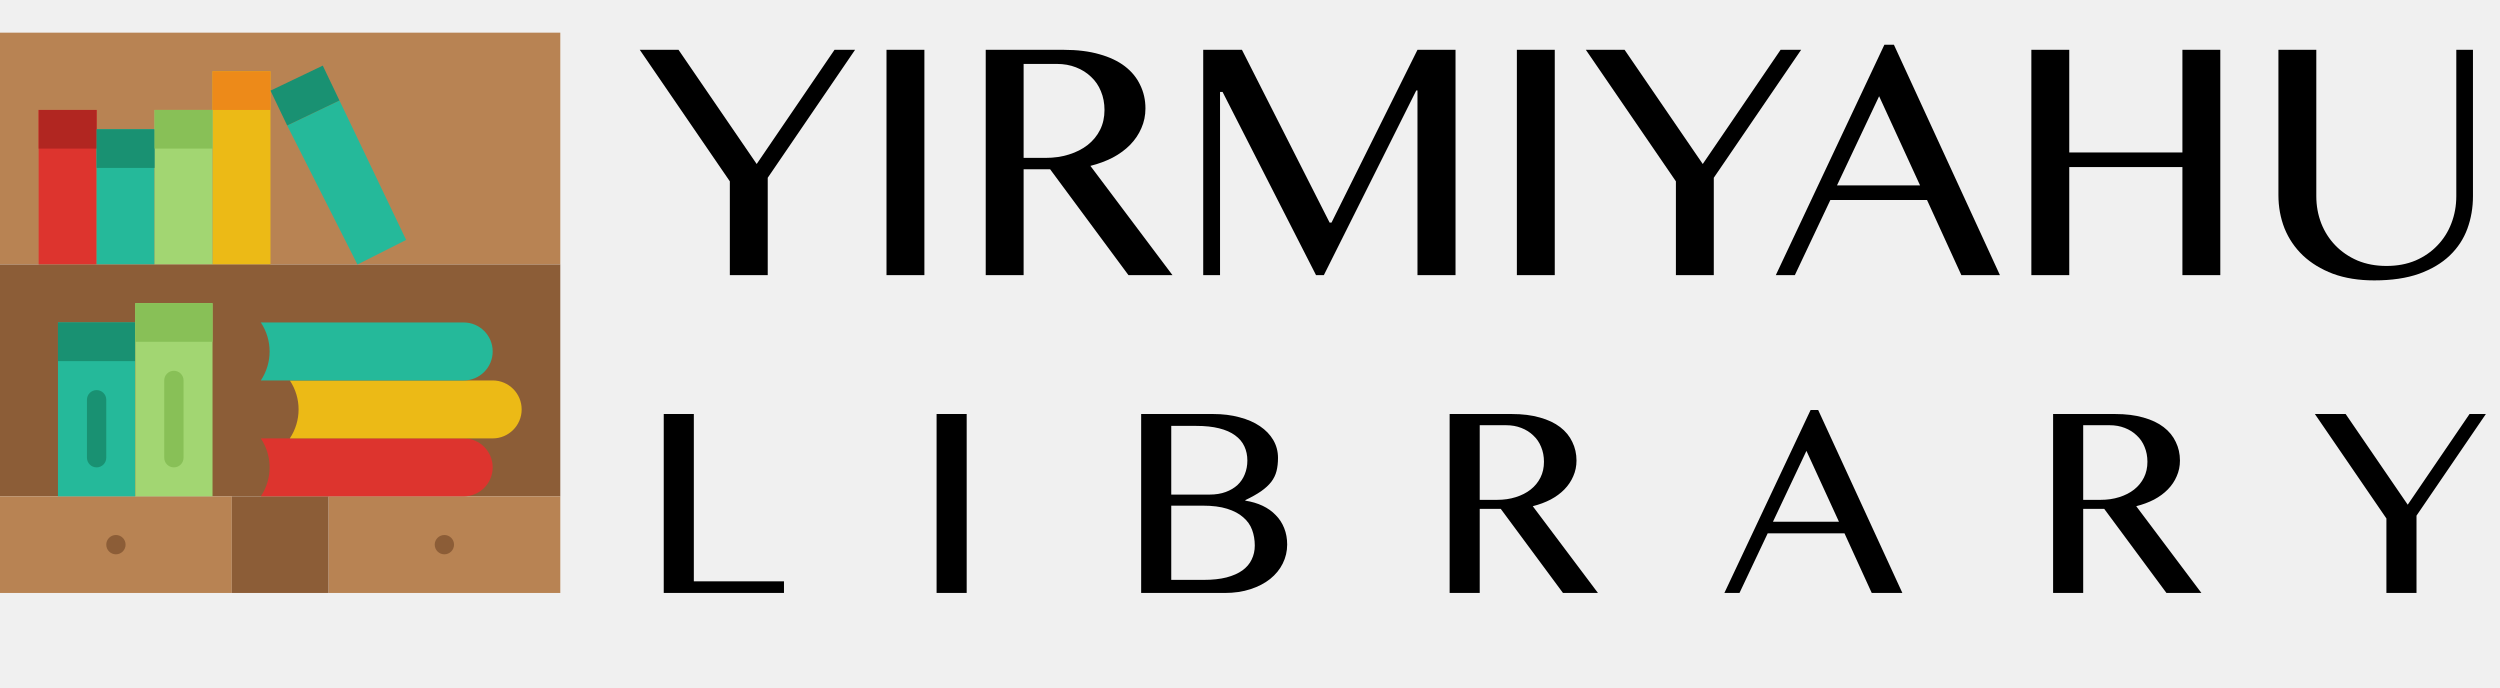
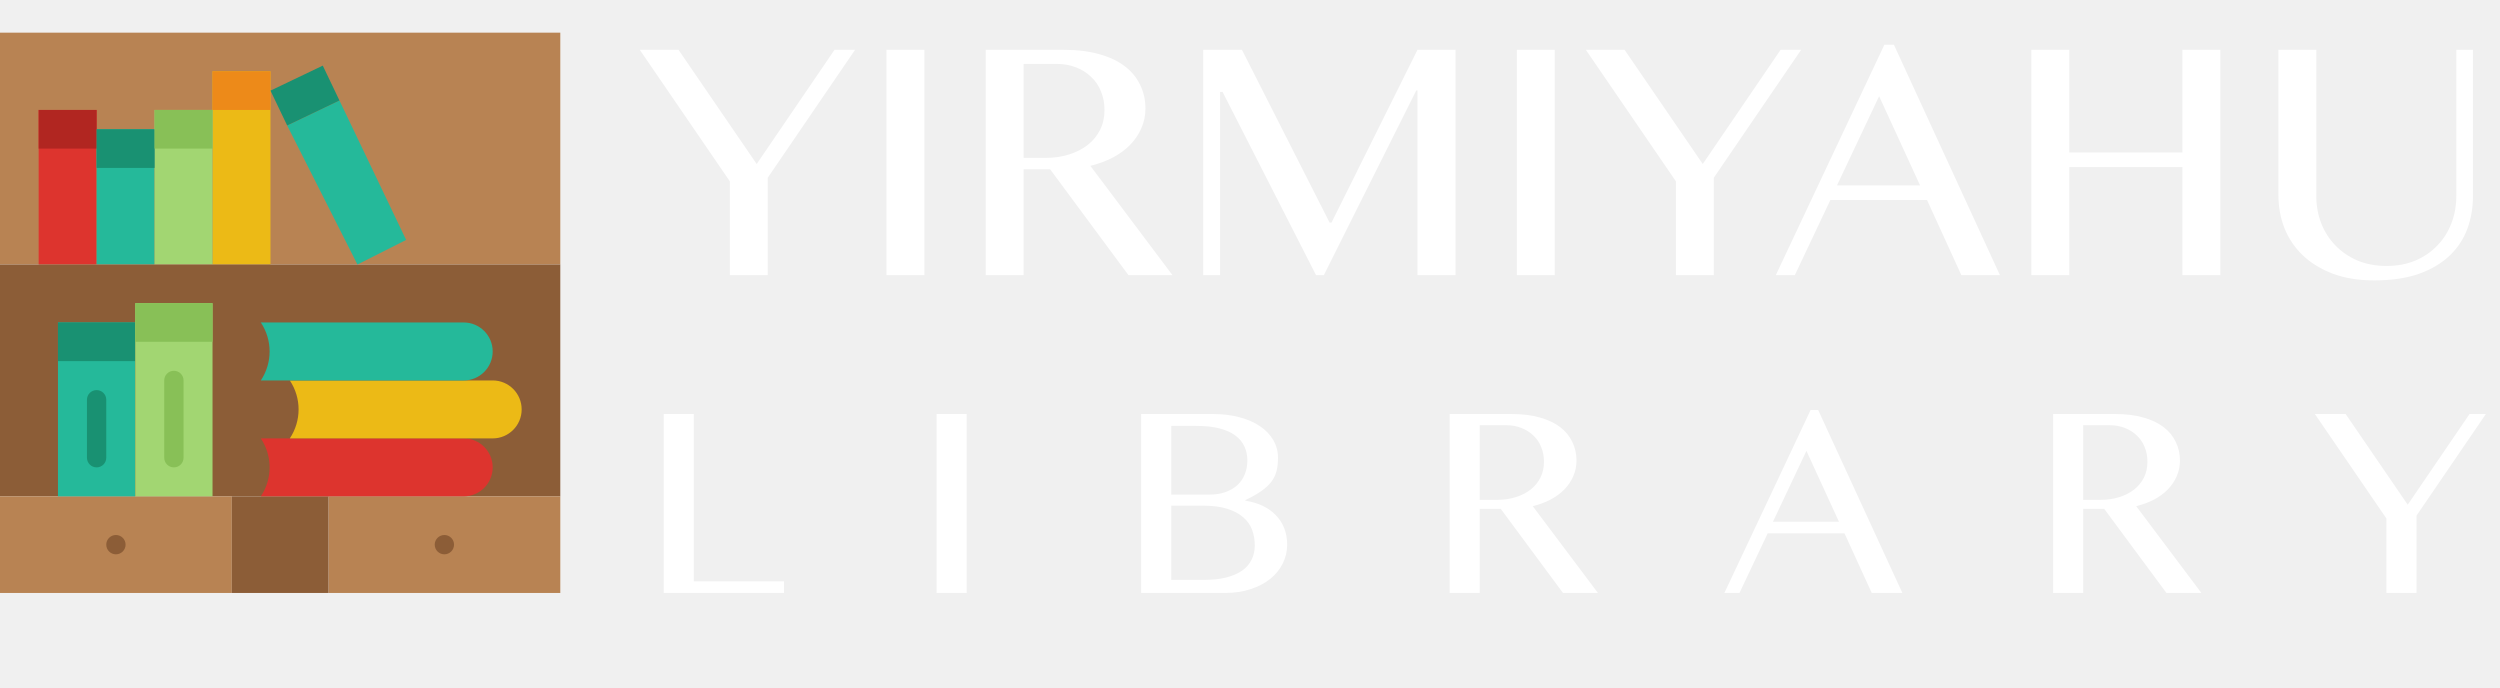
<svg xmlns="http://www.w3.org/2000/svg" width="1990" height="547" viewBox="0 0 1990 547" fill="none">
  <path d="M0 210.552H446V26H0V210.552Z" fill="#B88353" />
  <path d="M30.758 210.551H76.897V87.517H30.758V210.551Z" fill="#DD342E" />
  <path d="M169.172 210.552H215.311V56.758H169.172V210.552Z" fill="#ECBA16" />
  <path d="M76.897 210.552H123.035V102.897H76.897V210.552Z" fill="#25B99A" />
  <path d="M123.034 210.551H169.172V87.517H123.034V210.551Z" fill="#A2D672" />
  <path d="M0 395.103H446V210.552H0V395.103Z" fill="#8C5D37" />
  <path d="M0 472H184.552V395.103H0V472Z" fill="#B88353" />
  <path d="M261.448 472H446V395.103H261.448V472Z" fill="#B88353" />
  <path d="M99.966 433.551C99.966 437.796 96.521 441.241 92.276 441.241C88.031 441.241 84.586 437.796 84.586 433.551C84.586 429.307 88.031 425.861 92.276 425.861C96.521 425.861 99.966 429.307 99.966 433.551Z" fill="#8C5D37" />
  <path d="M361.414 433.551C361.414 437.796 357.969 441.241 353.724 441.241C349.479 441.241 346.034 437.796 346.034 433.551C346.034 429.307 349.479 425.861 353.724 425.861C357.969 425.861 361.414 429.307 361.414 433.551Z" fill="#8C5D37" />
-   <path d="M184.552 472H261.448V395.103H184.552V472V472Z" fill="#8C5D37" />
+   <path d="M184.552 472H261.448V395.103H184.552V472Z" fill="#8C5D37" />
  <path d="M30.758 118.276H76.897V87.517H30.758V118.276Z" fill="#B12621" />
  <path d="M76.897 133.655H123.035V102.897H76.897V133.655Z" fill="#199172" />
  <path d="M123.034 118.276H169.172V87.517H123.034V118.276Z" fill="#88C057" />
  <path d="M169.172 87.517H215.311V56.758H169.172V87.517Z" fill="#ED8A19" />
  <path d="M323.288 190.974L284.516 210.552L228.582 99.89L270.206 79.981L323.288 190.974Z" fill="#25B99A" />
  <path d="M270.204 79.98L228.579 99.889L215.307 72.137L256.932 52.228L270.204 79.98Z" fill="#199172" />
  <path d="M46.138 395.103H107.656V256.69H46.138V395.103Z" fill="#25B99A" />
  <path d="M46.138 287.448H107.656V256.69H46.138V287.448Z" fill="#199172" />
  <path d="M107.655 395.103H169.172V241.31H107.655V395.103Z" fill="#A2D672" />
  <path d="M107.655 272.069H169.172V241.311H107.655V272.069Z" fill="#88C057" />
  <path d="M76.897 372.034C72.644 372.034 69.207 368.589 69.207 364.344V318.205C69.207 313.961 72.644 310.515 76.897 310.515C81.149 310.515 84.587 313.961 84.587 318.205V364.344C84.586 368.589 81.149 372.034 76.897 372.034Z" fill="#199172" />
  <path d="M138.414 372.034C134.161 372.034 130.724 368.589 130.724 364.344V302.826C130.724 298.582 134.161 295.136 138.414 295.136C142.667 295.136 146.104 298.582 146.104 302.826V364.344C146.103 368.59 142.666 372.034 138.414 372.034Z" fill="#88C057" />
  <path d="M369.103 395.103H207.621C216.933 381.131 216.933 362.937 207.621 348.965H369.103C381.845 348.965 392.172 359.292 392.172 372.034C392.172 384.776 381.845 395.103 369.103 395.103Z" fill="#DD342E" />
  <path d="M392.172 348.966H230.69C240.002 334.993 240.002 316.8 230.69 302.827H392.172C404.914 302.827 415.241 313.154 415.241 325.897C415.241 338.638 404.914 348.966 392.172 348.966Z" fill="#ECBA16" />
  <path d="M369.103 302.827H207.621C216.933 288.855 216.933 270.661 207.621 256.69H369.103C381.845 256.69 392.172 267.017 392.172 279.759C392.172 292.501 381.845 302.827 369.103 302.827Z" fill="#25B99A" />
-   <path d="M528.336 329.559H552.291V462.762H624.049V472H528.336V329.559ZM745.526 329.559H769.481V472H745.526V329.559ZM908.36 329.559H965.723C973.315 329.559 980.261 330.418 986.563 332.137C992.937 333.784 998.38 336.147 1002.89 339.227C1007.47 342.306 1011.02 345.994 1013.53 350.291C1016.03 354.588 1017.29 359.314 1017.29 364.471C1017.29 368.41 1016.89 371.919 1016.1 374.998C1015.32 378.077 1013.92 380.942 1011.91 383.592C1009.91 386.17 1007.22 388.641 1003.86 391.004C1000.56 393.296 996.374 395.659 991.29 398.094V398.523C996.374 399.311 1000.96 400.672 1005.04 402.605C1009.12 404.539 1012.6 407.01 1015.46 410.018C1018.4 412.954 1020.65 416.427 1022.23 420.438C1023.8 424.376 1024.59 428.709 1024.59 433.436C1024.59 438.807 1023.41 443.855 1021.05 448.582C1018.75 453.237 1015.42 457.319 1011.06 460.828C1006.76 464.266 1001.53 466.987 995.372 468.992C989.285 470.997 982.445 472 974.854 472H908.36V329.559ZM932.315 393.689H962.823C967.621 393.689 971.882 393.009 975.606 391.648C979.33 390.288 982.481 388.426 985.059 386.062C987.638 383.628 989.571 380.763 990.86 377.469C992.221 374.103 992.901 370.486 992.901 366.619C992.901 362.465 992.113 358.706 990.538 355.34C988.962 351.902 986.492 348.966 983.126 346.531C979.832 344.096 975.606 342.234 970.45 340.945C965.365 339.656 959.242 339.012 952.081 339.012H932.315V393.689ZM932.315 461.58H958.204C965.151 461.58 971.166 460.936 976.251 459.646C981.407 458.286 985.632 456.424 988.927 454.061C992.292 451.626 994.763 448.725 996.339 445.359C997.986 441.993 998.809 438.305 998.809 434.295C998.809 429.783 998.093 425.594 996.661 421.727C995.229 417.859 992.865 414.529 989.571 411.736C986.348 408.872 982.087 406.616 976.788 404.969C971.56 403.322 965.115 402.498 957.452 402.498H932.315V461.58ZM1153.91 329.559H1203.32C1211.85 329.559 1219.33 330.49 1225.77 332.352C1232.22 334.142 1237.59 336.684 1241.89 339.979C1246.18 343.273 1249.41 347.212 1251.56 351.795C1253.78 356.307 1254.89 361.248 1254.89 366.619C1254.89 371.059 1254.03 375.213 1252.31 379.08C1250.66 382.947 1248.3 386.456 1245.22 389.607C1242.21 392.687 1238.56 395.372 1234.26 397.664C1229.96 399.884 1225.24 401.639 1220.08 402.928L1271.97 472H1244.14L1194.62 405.076H1177.86V472H1153.91V329.559ZM1177.86 397.879H1191.72C1197.09 397.879 1202.03 397.163 1206.55 395.73C1211.13 394.298 1215.07 392.293 1218.36 389.715C1221.73 387.065 1224.34 383.878 1226.2 380.154C1228.07 376.43 1229 372.241 1229 367.586C1229 363.289 1228.25 359.35 1226.74 355.77C1225.31 352.189 1223.23 349.145 1220.51 346.639C1217.86 344.061 1214.67 342.055 1210.95 340.623C1207.3 339.191 1203.29 338.475 1198.92 338.475H1177.86V397.879ZM1447.26 326.336L1514.29 472H1489.91L1468.21 424.52H1407.09L1384.63 472H1372.6L1441.25 326.336H1447.26ZM1411.28 415.281H1463.8L1437.92 358.885L1411.28 415.281ZM1634.27 329.559H1683.68C1692.2 329.559 1699.69 330.49 1706.13 332.352C1712.58 334.142 1717.95 336.684 1722.24 339.979C1726.54 343.273 1729.76 347.212 1731.91 351.795C1734.13 356.307 1735.24 361.248 1735.24 366.619C1735.24 371.059 1734.38 375.213 1732.66 379.08C1731.02 382.947 1728.65 386.456 1725.57 389.607C1722.57 392.687 1718.91 395.372 1714.62 397.664C1710.32 399.884 1705.59 401.639 1700.44 402.928L1752.32 472H1724.5L1674.98 405.076H1658.22V472H1634.27V329.559ZM1658.22 397.879H1672.08C1677.45 397.879 1682.39 397.163 1686.9 395.73C1691.49 394.298 1695.42 392.293 1698.72 389.715C1702.08 387.065 1704.7 383.878 1706.56 380.154C1708.42 376.43 1709.35 372.241 1709.35 367.586C1709.35 363.289 1708.6 359.35 1707.1 355.77C1705.67 352.189 1703.59 349.145 1700.87 346.639C1698.22 344.061 1695.03 342.055 1691.31 340.623C1687.65 339.191 1683.64 338.475 1679.28 338.475H1658.22V397.879ZM1867.14 329.559L1916.55 401.746L1965.75 329.559H1978.75L1923.54 410.447V472H1899.58V412.703L1842.65 329.559H1867.14Z" fill="black" />
-   <path d="M540.107 39.659L602.322 130.547L664.267 39.659H680.632L611.113 141.502V219H580.953V144.342L509.27 39.659H540.107ZM705.653 39.659H735.814V219H705.653V39.659ZM784.639 39.659H846.853C857.583 39.659 867.006 40.831 875.121 43.175C883.236 45.43 889.998 48.631 895.408 52.778C900.818 56.926 904.876 61.885 907.581 67.656C910.376 73.336 911.773 79.558 911.773 86.32C911.773 91.91 910.691 97.14 908.527 102.009C906.453 106.878 903.478 111.296 899.601 115.264C895.814 119.141 891.215 122.522 885.805 125.407C880.395 128.202 874.444 130.412 867.952 132.035L933.278 219H898.248L835.898 134.74H814.799V219H784.639V39.659ZM814.799 125.678H832.247C839.009 125.678 845.23 124.776 850.911 122.973C856.682 121.169 861.641 118.645 865.788 115.399C870.026 112.063 873.317 108.05 875.662 103.362C878.006 98.673 879.178 93.398 879.178 87.537C879.178 82.127 878.231 77.168 876.338 72.66C874.535 68.152 871.92 64.32 868.493 61.164C865.157 57.918 861.145 55.393 856.456 53.59C851.858 51.786 846.808 50.885 841.308 50.885H814.799V125.678ZM957.758 39.659H988.595L1058.38 177.208H1059.87L1128.31 39.659H1158.6V219H1128.31V71.984H1127.36L1053.79 219H1047.56L973.177 73.201H971.148V219H957.758V39.659ZM1207.43 39.659H1237.59V219H1207.43V39.659ZM1293.18 39.659L1355.39 130.547L1417.34 39.659H1433.7L1364.18 141.502V219H1334.02V144.342L1262.34 39.659H1293.18ZM1507.55 35.602L1591.94 219H1561.24L1533.92 159.22H1456.96L1428.7 219H1413.55L1499.97 35.602H1507.55ZM1462.24 147.588H1528.38L1495.78 76.582L1462.24 147.588ZM1647.13 132.981V219H1616.96V39.659H1647.13V121.35H1737.2V39.659H1767.36V219H1737.2V132.981H1647.13ZM1813.62 39.659H1843.78V156.109C1843.78 163.773 1845.09 170.986 1847.7 177.749C1850.32 184.421 1854.06 190.282 1858.93 195.331C1863.8 200.381 1869.66 204.393 1876.51 207.369C1883.45 210.254 1891.16 211.697 1899.64 211.697C1908.2 211.697 1915.91 210.254 1922.76 207.369C1929.62 204.393 1935.43 200.381 1940.21 195.331C1945.08 190.282 1948.78 184.421 1951.3 177.749C1953.92 170.986 1955.22 163.773 1955.22 156.109V39.659H1968.48V156.109C1968.48 165.306 1966.99 173.962 1964.02 182.077C1961.04 190.192 1956.35 197.315 1949.95 203.446C1943.64 209.487 1935.52 214.311 1925.6 217.918C1915.69 221.434 1903.78 223.193 1889.9 223.193C1877.55 223.193 1866.59 221.434 1857.03 217.918C1847.57 214.311 1839.59 209.442 1833.09 203.311C1826.69 197.18 1821.82 190.012 1818.49 181.806C1815.24 173.511 1813.62 164.675 1813.62 155.297V39.659Z" fill="black" />
+   <path d="M528.336 329.559H552.291V462.762H624.049V472H528.336V329.559ZM745.526 329.559H769.481V472H745.526V329.559ZM908.36 329.559H965.723C973.315 329.559 980.261 330.418 986.563 332.137C992.937 333.784 998.38 336.147 1002.89 339.227C1007.47 342.306 1011.02 345.994 1013.53 350.291C1016.03 354.588 1017.29 359.314 1017.29 364.471C1017.29 368.41 1016.89 371.919 1016.1 374.998C1015.32 378.077 1013.92 380.942 1011.91 383.592C1009.91 386.17 1007.22 388.641 1003.86 391.004C1000.56 393.296 996.374 395.659 991.29 398.094V398.523C996.374 399.311 1000.96 400.672 1005.04 402.605C1009.12 404.539 1012.6 407.01 1015.46 410.018C1018.4 412.954 1020.65 416.427 1022.23 420.438C1023.8 424.376 1024.59 428.709 1024.59 433.436C1024.59 438.807 1023.41 443.855 1021.05 448.582C1018.75 453.237 1015.42 457.319 1011.06 460.828C1006.76 464.266 1001.53 466.987 995.372 468.992C989.285 470.997 982.445 472 974.854 472H908.36V329.559ZM932.315 393.689H962.823C967.621 393.689 971.882 393.009 975.606 391.648C979.33 390.288 982.481 388.426 985.059 386.062C987.638 383.628 989.571 380.763 990.86 377.469C992.221 374.103 992.901 370.486 992.901 366.619C992.901 362.465 992.113 358.706 990.538 355.34C988.962 351.902 986.492 348.966 983.126 346.531C979.832 344.096 975.606 342.234 970.45 340.945C965.365 339.656 959.242 339.012 952.081 339.012H932.315V393.689ZM932.315 461.58H958.204C965.151 461.58 971.166 460.936 976.251 459.646C981.407 458.286 985.632 456.424 988.927 454.061C992.292 451.626 994.763 448.725 996.339 445.359C997.986 441.993 998.809 438.305 998.809 434.295C998.809 429.783 998.093 425.594 996.661 421.727C995.229 417.859 992.865 414.529 989.571 411.736C986.348 408.872 982.087 406.616 976.788 404.969C971.56 403.322 965.115 402.498 957.452 402.498H932.315V461.58ZM1153.91 329.559H1203.32C1211.85 329.559 1219.33 330.49 1225.77 332.352C1232.22 334.142 1237.59 336.684 1241.89 339.979C1246.18 343.273 1249.41 347.212 1251.56 351.795C1253.78 356.307 1254.89 361.248 1254.89 366.619C1254.89 371.059 1254.03 375.213 1252.31 379.08C1250.66 382.947 1248.3 386.456 1245.22 389.607C1242.21 392.687 1238.56 395.372 1234.26 397.664C1229.96 399.884 1225.24 401.639 1220.08 402.928L1271.97 472H1244.14L1194.62 405.076H1177.86V472H1153.91V329.559ZM1177.86 397.879H1191.72C1197.09 397.879 1202.03 397.163 1206.55 395.73C1211.13 394.298 1215.07 392.293 1218.36 389.715C1221.73 387.065 1224.34 383.878 1226.2 380.154C1228.07 376.43 1229 372.241 1229 367.586C1229 363.289 1228.25 359.35 1226.74 355.77C1225.31 352.189 1223.23 349.145 1220.51 346.639C1217.86 344.061 1214.67 342.055 1210.95 340.623C1207.3 339.191 1203.29 338.475 1198.92 338.475H1177.86V397.879ZM1447.26 326.336L1514.29 472H1489.91L1468.21 424.52H1407.09L1384.63 472H1372.6L1441.25 326.336H1447.26ZM1411.28 415.281H1463.8L1437.92 358.885L1411.28 415.281ZM1634.27 329.559H1683.68C1692.2 329.559 1699.69 330.49 1706.13 332.352C1712.58 334.142 1717.95 336.684 1722.24 339.979C1726.54 343.273 1729.76 347.212 1731.91 351.795C1734.13 356.307 1735.24 361.248 1735.24 366.619C1735.24 371.059 1734.38 375.213 1732.66 379.08C1731.02 382.947 1728.65 386.456 1725.57 389.607C1722.57 392.687 1718.91 395.372 1714.62 397.664C1710.32 399.884 1705.59 401.639 1700.44 402.928L1752.32 472H1724.5L1674.98 405.076H1658.22V472H1634.27V329.559ZM1658.22 397.879H1672.08C1677.45 397.879 1682.39 397.163 1686.9 395.73C1691.49 394.298 1695.42 392.293 1698.72 389.715C1702.08 387.065 1704.7 383.878 1706.56 380.154C1708.42 376.43 1709.35 372.241 1709.35 367.586C1709.35 363.289 1708.6 359.35 1707.1 355.77C1705.67 352.189 1703.59 349.145 1700.87 346.639C1698.22 344.061 1695.03 342.055 1691.31 340.623C1687.65 339.191 1683.64 338.475 1679.28 338.475H1658.22V397.879ZM1867.14 329.559L1916.55 401.746L1965.75 329.559H1978.75L1923.54 410.447V472H1899.58V412.703L1842.65 329.559H1867.14Z" fill="white" />
+   <path d="M540.107 39.659L602.322 130.547L664.267 39.659H680.632L611.113 141.502V219H580.953V144.342L509.27 39.659H540.107ZM705.653 39.659H735.814V219H705.653V39.659ZM784.639 39.659H846.853C857.583 39.659 867.006 40.831 875.121 43.175C883.236 45.43 889.998 48.631 895.408 52.778C900.818 56.926 904.876 61.885 907.581 67.656C910.376 73.336 911.773 79.558 911.773 86.32C911.773 91.91 910.691 97.14 908.527 102.009C906.453 106.878 903.478 111.296 899.601 115.264C895.814 119.141 891.215 122.522 885.805 125.407C880.395 128.202 874.444 130.412 867.952 132.035L933.278 219H898.248L835.898 134.74H814.799V219H784.639V39.659ZM814.799 125.678H832.247C839.009 125.678 845.23 124.776 850.911 122.973C856.682 121.169 861.641 118.645 865.788 115.399C870.026 112.063 873.317 108.05 875.662 103.362C878.006 98.673 879.178 93.398 879.178 87.537C879.178 82.127 878.231 77.168 876.338 72.66C874.535 68.152 871.92 64.32 868.493 61.164C865.157 57.918 861.145 55.393 856.456 53.59C851.858 51.786 846.808 50.885 841.308 50.885H814.799V125.678ZM957.758 39.659H988.595L1058.38 177.208H1059.87L1128.31 39.659H1158.6V219H1128.31V71.984H1127.36L1053.79 219H1047.56L973.177 73.201H971.148V219H957.758V39.659ZM1207.43 39.659H1237.59V219H1207.43V39.659ZM1293.18 39.659L1355.39 130.547L1417.34 39.659H1433.7L1364.18 141.502V219H1334.02V144.342L1262.34 39.659H1293.18ZM1507.55 35.602L1591.94 219H1561.24L1533.92 159.22H1456.96L1428.7 219H1413.55L1499.97 35.602H1507.55ZM1462.24 147.588H1528.38L1495.78 76.582L1462.24 147.588ZM1647.13 132.981V219H1616.96V39.659H1647.13V121.35H1737.2V39.659H1767.36V219H1737.2V132.981H1647.13ZM1813.62 39.659H1843.78V156.109C1843.78 163.773 1845.09 170.986 1847.7 177.749C1850.32 184.421 1854.06 190.282 1858.93 195.331C1863.8 200.381 1869.66 204.393 1876.51 207.369C1883.45 210.254 1891.16 211.697 1899.64 211.697C1908.2 211.697 1915.91 210.254 1922.76 207.369C1929.62 204.393 1935.43 200.381 1940.21 195.331C1945.08 190.282 1948.78 184.421 1951.3 177.749C1953.92 170.986 1955.22 163.773 1955.22 156.109V39.659H1968.48V156.109C1968.48 165.306 1966.99 173.962 1964.02 182.077C1961.04 190.192 1956.35 197.315 1949.95 203.446C1943.64 209.487 1935.52 214.311 1925.6 217.918C1915.69 221.434 1903.78 223.193 1889.9 223.193C1877.55 223.193 1866.59 221.434 1857.03 217.918C1847.57 214.311 1839.59 209.442 1833.09 203.311C1826.69 197.18 1821.82 190.012 1818.49 181.806C1815.24 173.511 1813.62 164.675 1813.62 155.297V39.659Z" fill="white" />
</svg>
